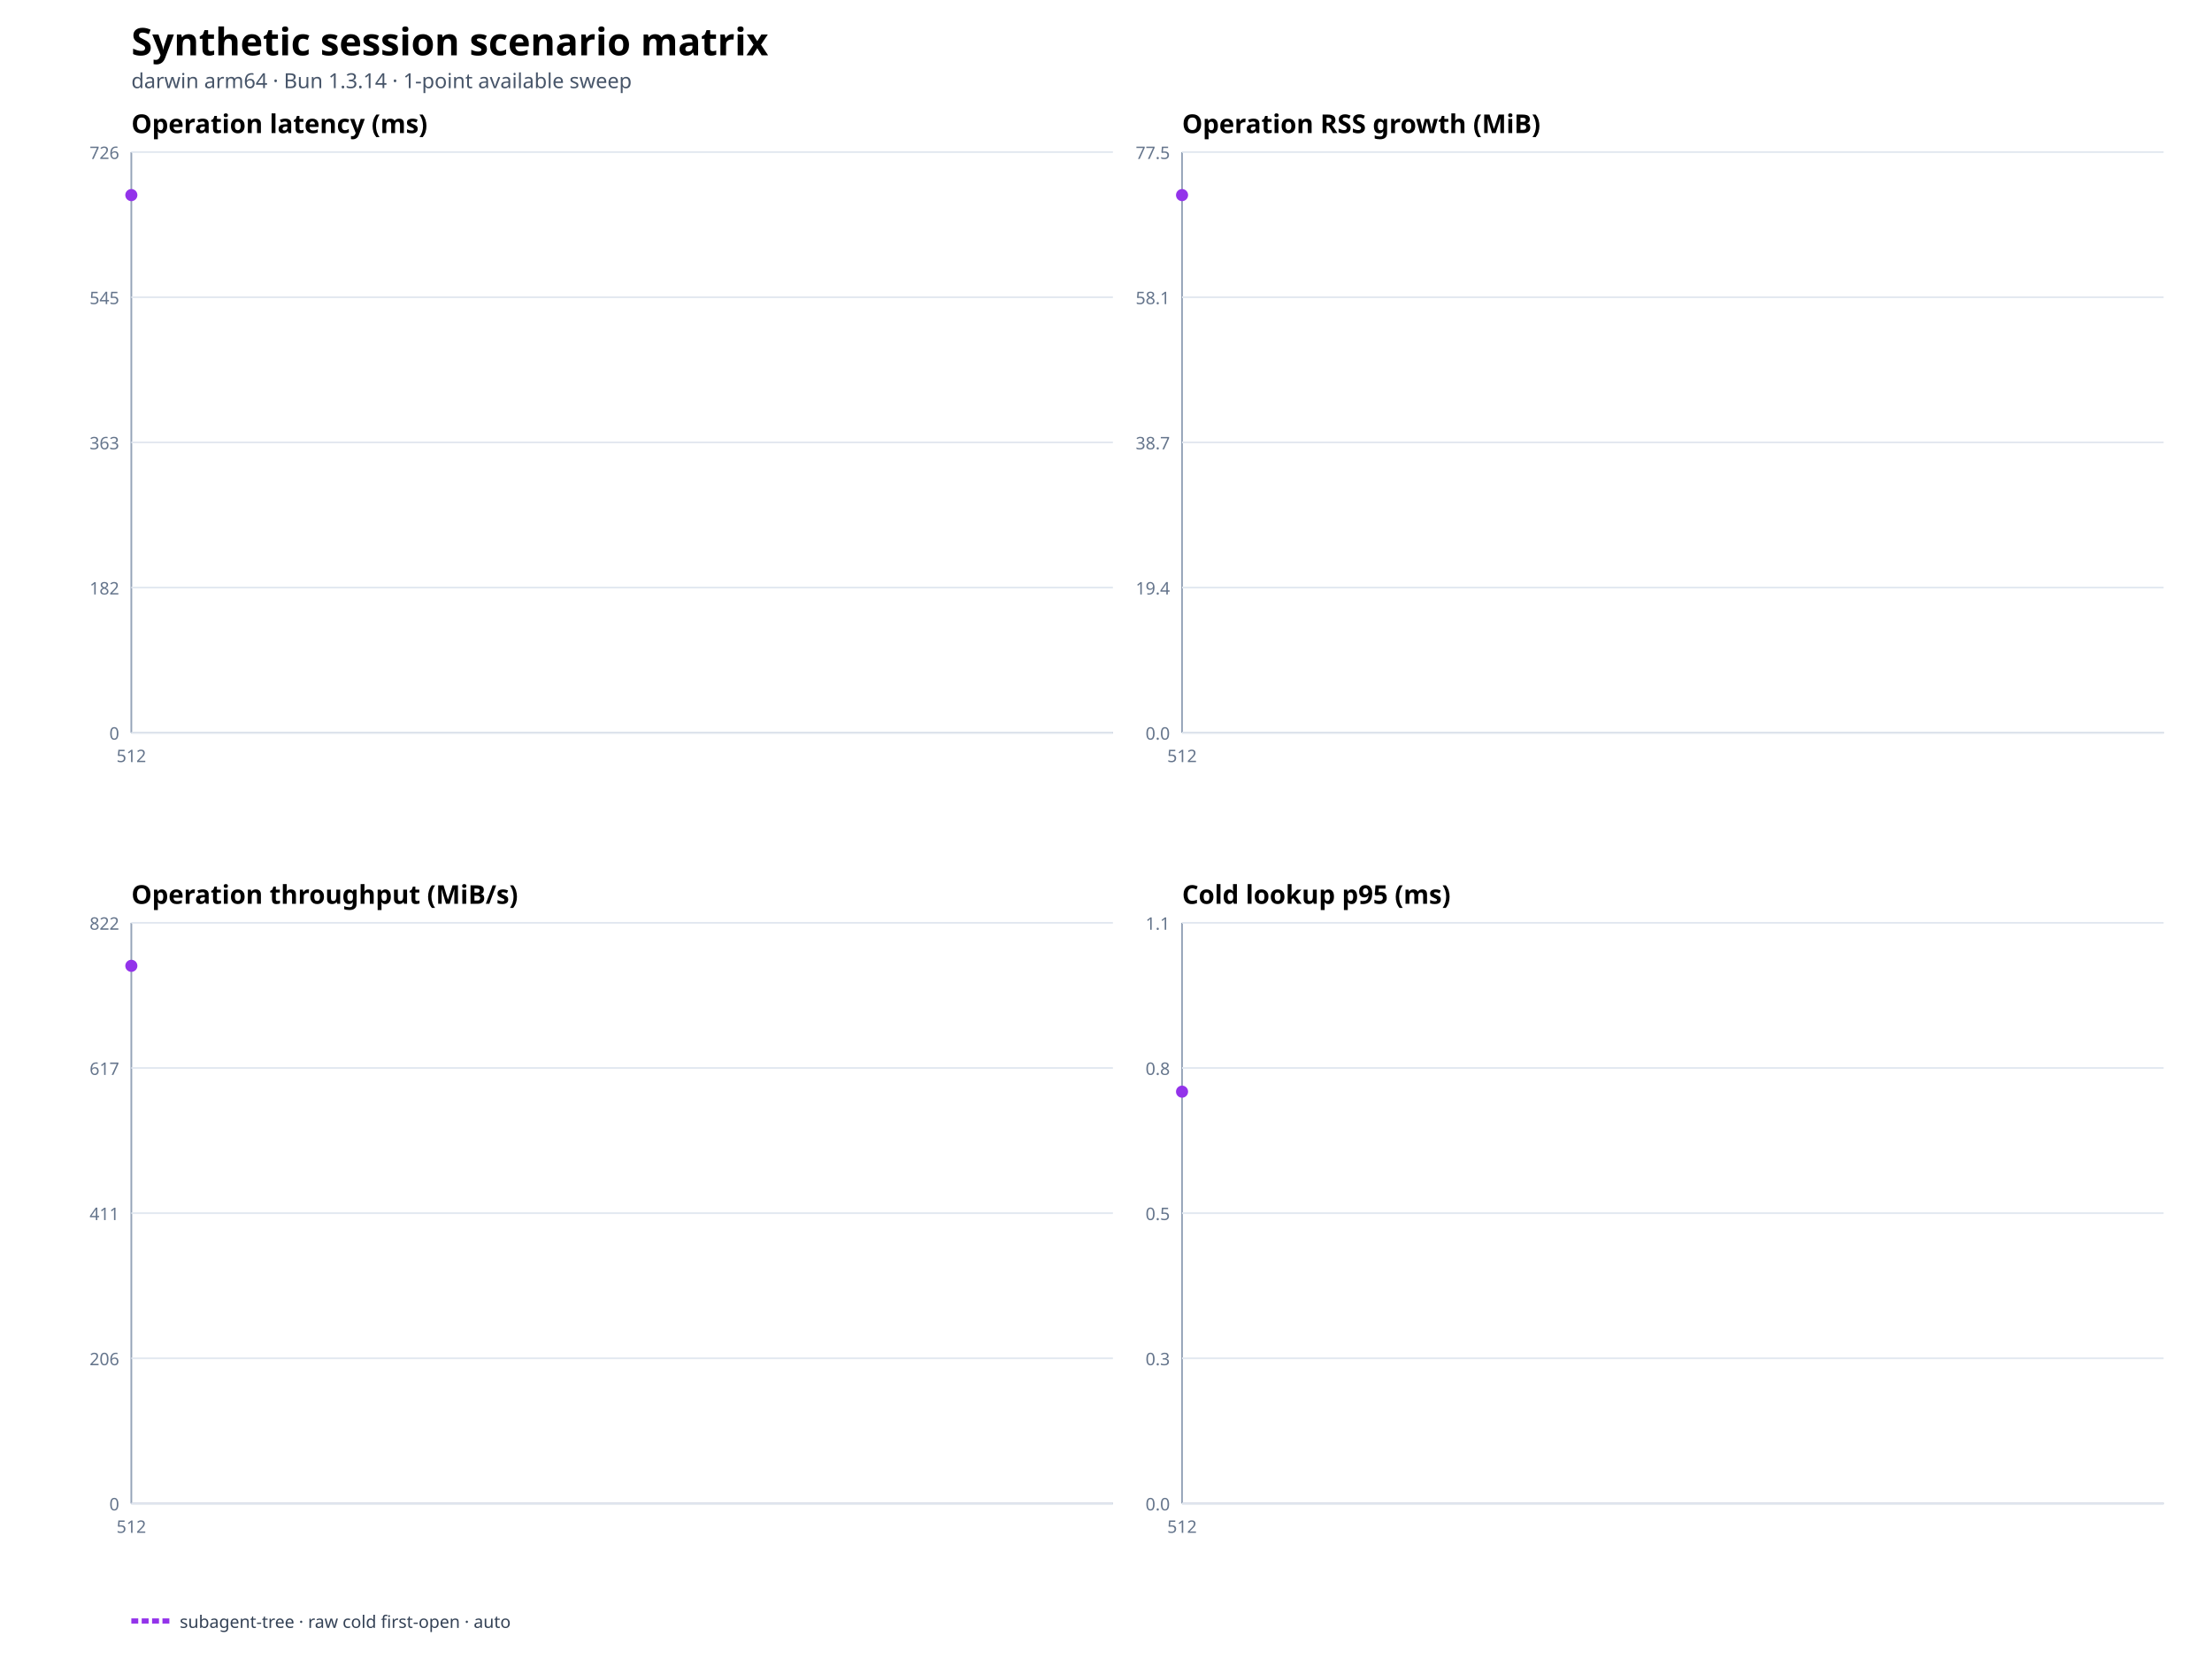
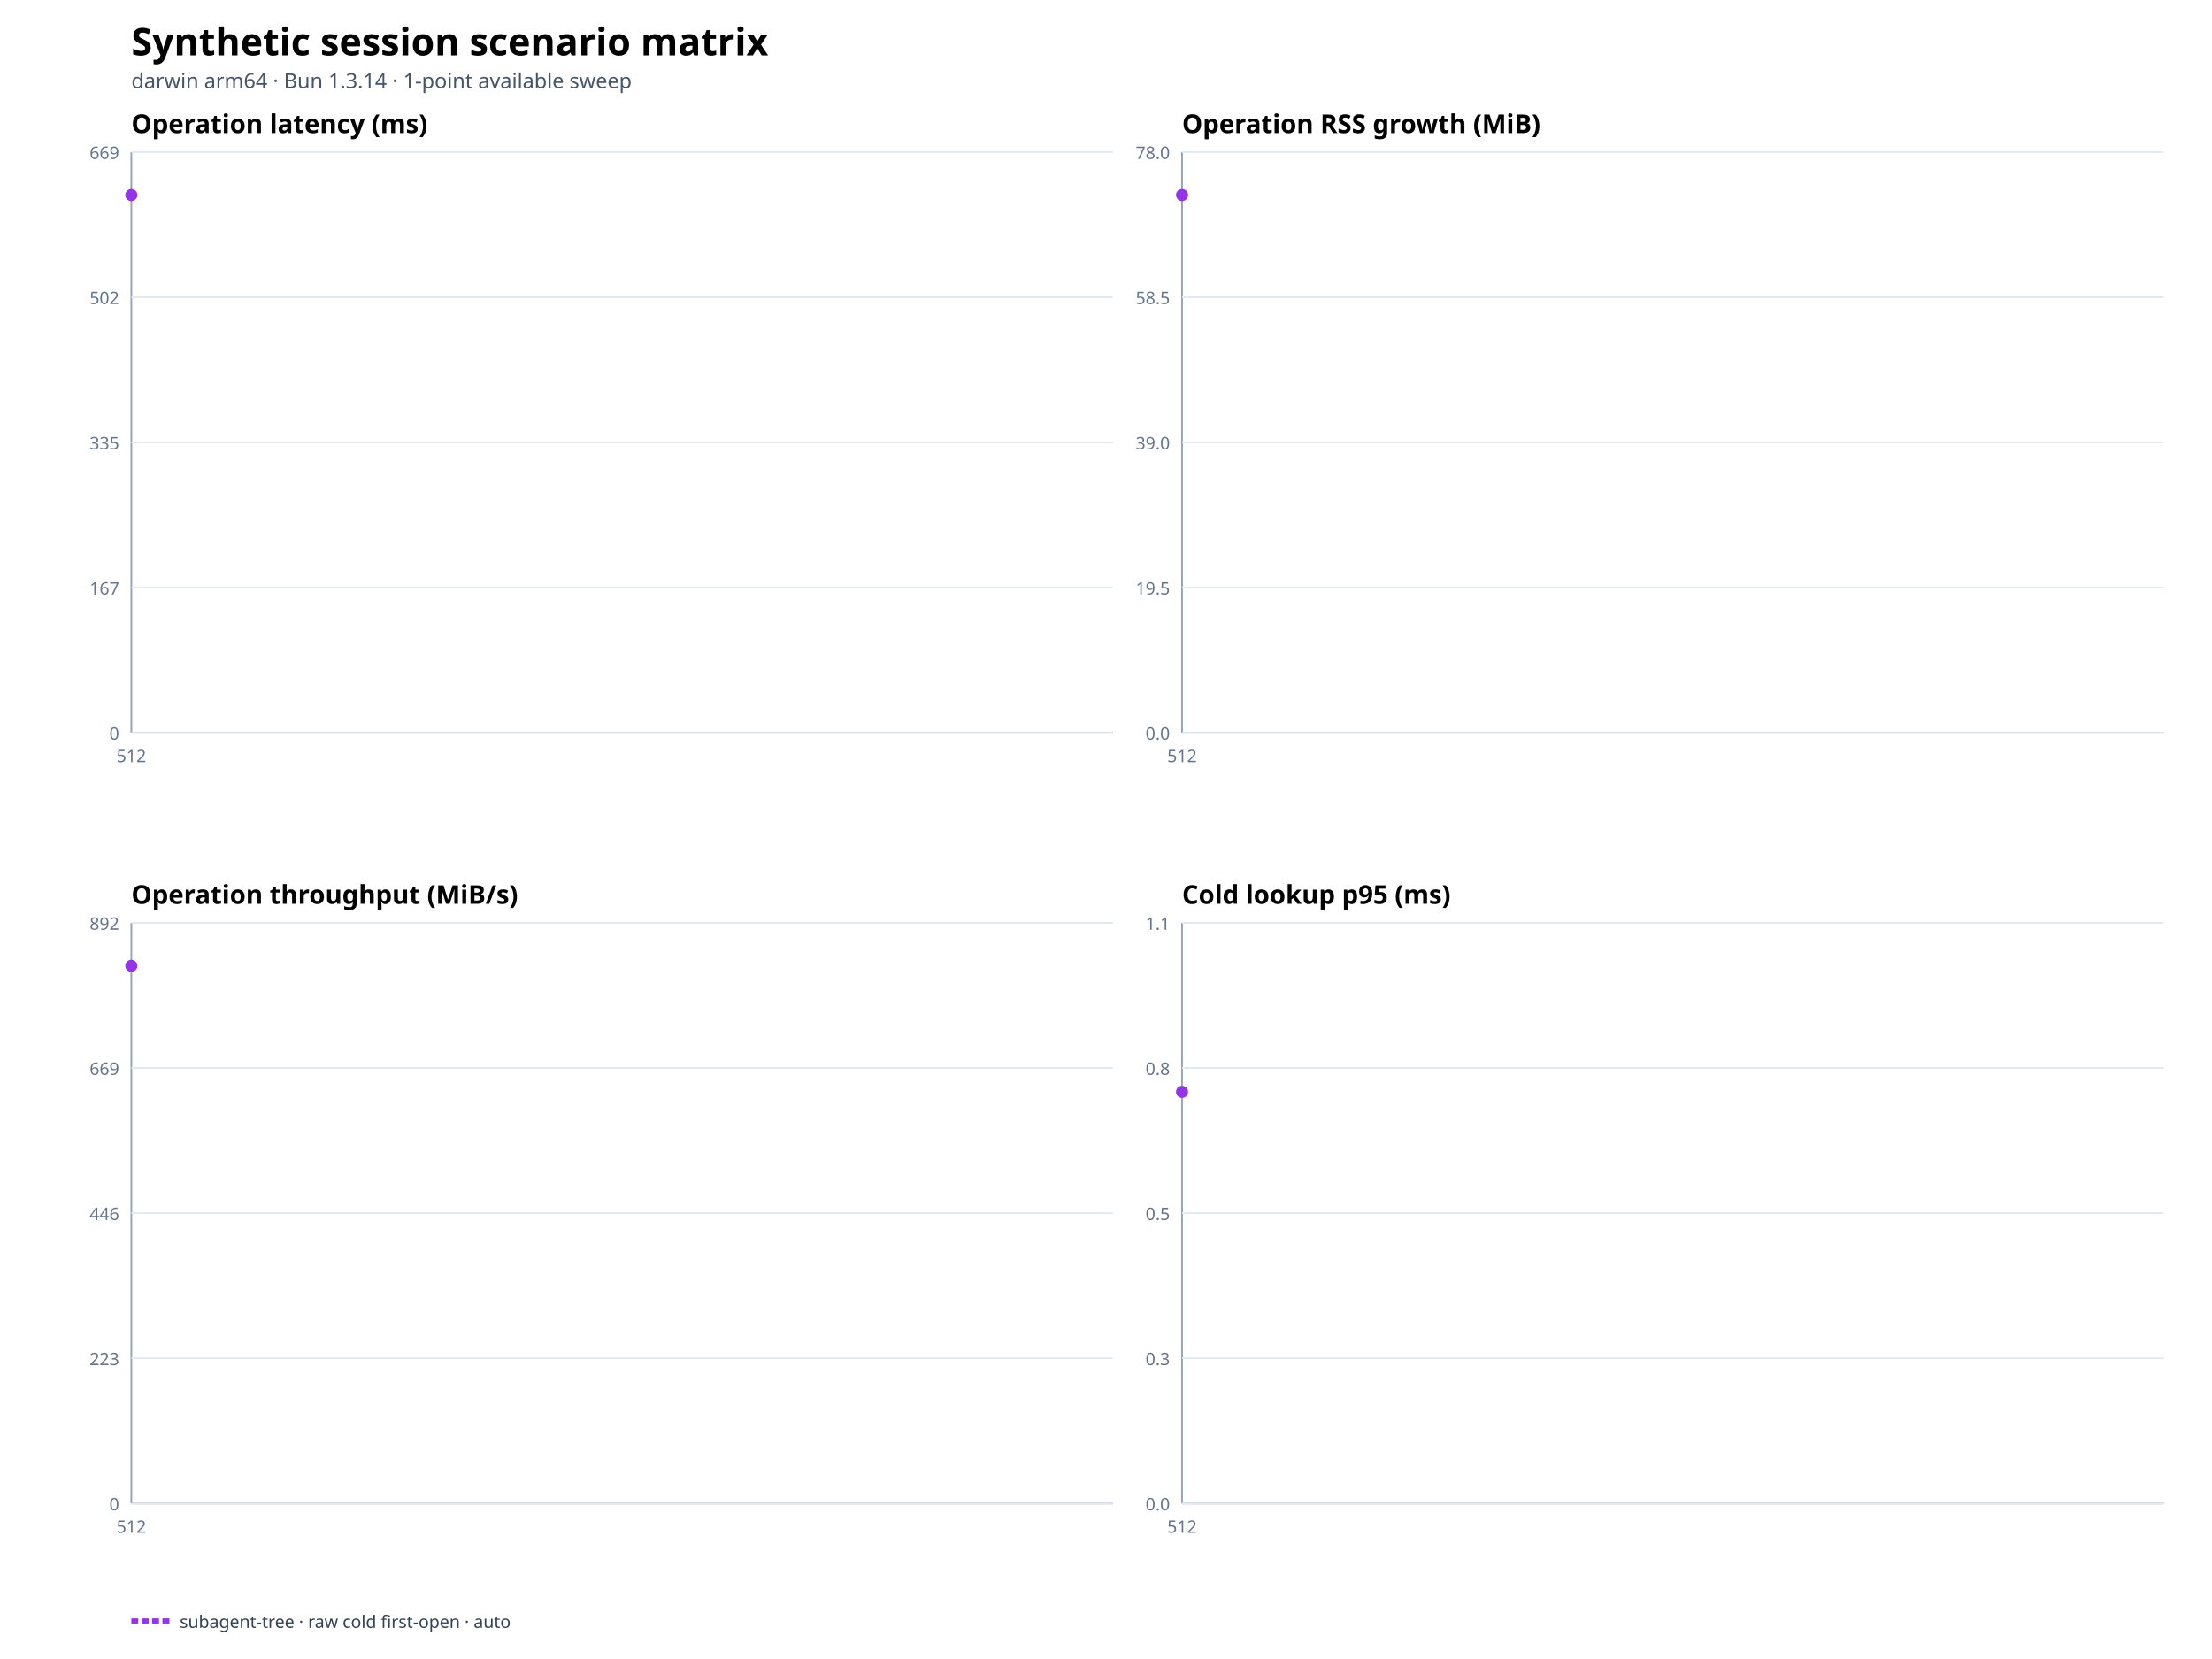
<svg xmlns="http://www.w3.org/2000/svg" width="1280" height="960" viewBox="0 0 1280 960">
  <rect width="100%" height="100%" fill="#ffffff" />
  <text x="76" y="32" font-family="system-ui,sans-serif" font-size="22" font-weight="700">Synthetic session scenario matrix</text>
  <text x="76" y="51" font-family="system-ui,sans-serif" font-size="12" fill="#475569">darwin arm64 · Bun 1.3.14 · 1-point available sweep</text>
  <text x="76" y="77" font-family="system-ui,sans-serif" font-size="15" font-weight="650">Operation latency (ms)</text>
  <line x1="76" y1="424" x2="644" y2="424" stroke="#94a3b8" />
  <line x1="76" y1="88" x2="76" y2="424" stroke="#94a3b8" />
  <line x1="76" y1="424" x2="644" y2="424" stroke="#e2e8f0" />
  <text x="69" y="428" text-anchor="end" font-family="system-ui,sans-serif" font-size="10" fill="#64748b">0</text>
  <line x1="76" y1="340" x2="644" y2="340" stroke="#e2e8f0" />
-   <text x="69" y="344" text-anchor="end" font-family="system-ui,sans-serif" font-size="10" fill="#64748b">182</text>
+   <text x="69" y="344" text-anchor="end" font-family="system-ui,sans-serif" font-size="10" fill="#64748b">167</text>
  <line x1="76" y1="256" x2="644" y2="256" stroke="#e2e8f0" />
-   <text x="69" y="260" text-anchor="end" font-family="system-ui,sans-serif" font-size="10" fill="#64748b">363</text>
+   <text x="69" y="260" text-anchor="end" font-family="system-ui,sans-serif" font-size="10" fill="#64748b">335</text>
  <line x1="76" y1="172" x2="644" y2="172" stroke="#e2e8f0" />
-   <text x="69" y="176" text-anchor="end" font-family="system-ui,sans-serif" font-size="10" fill="#64748b">545</text>
+   <text x="69" y="176" text-anchor="end" font-family="system-ui,sans-serif" font-size="10" fill="#64748b">502</text>
  <line x1="76" y1="88" x2="644" y2="88" stroke="#e2e8f0" />
-   <text x="69" y="92" text-anchor="end" font-family="system-ui,sans-serif" font-size="10" fill="#64748b">726</text>
+   <text x="69" y="92" text-anchor="end" font-family="system-ui,sans-serif" font-size="10" fill="#64748b">669</text>
  <text x="76" y="441" text-anchor="middle" font-family="system-ui,sans-serif" font-size="10" fill="#64748b">512</text>
  <circle cx="76" cy="112.889" r="3.5" fill="#9333ea" />
  <text x="684" y="77" font-family="system-ui,sans-serif" font-size="15" font-weight="650">Operation RSS growth (MiB)</text>
  <line x1="684" y1="424" x2="1252" y2="424" stroke="#94a3b8" />
  <line x1="684" y1="88" x2="684" y2="424" stroke="#94a3b8" />
  <line x1="684" y1="424" x2="1252" y2="424" stroke="#e2e8f0" />
  <text x="677" y="428" text-anchor="end" font-family="system-ui,sans-serif" font-size="10" fill="#64748b">0.0</text>
  <line x1="684" y1="340" x2="1252" y2="340" stroke="#e2e8f0" />
-   <text x="677" y="344" text-anchor="end" font-family="system-ui,sans-serif" font-size="10" fill="#64748b">19.4</text>
+   <text x="677" y="344" text-anchor="end" font-family="system-ui,sans-serif" font-size="10" fill="#64748b">19.5</text>
  <line x1="684" y1="256" x2="1252" y2="256" stroke="#e2e8f0" />
-   <text x="677" y="260" text-anchor="end" font-family="system-ui,sans-serif" font-size="10" fill="#64748b">38.7</text>
+   <text x="677" y="260" text-anchor="end" font-family="system-ui,sans-serif" font-size="10" fill="#64748b">39.0</text>
  <line x1="684" y1="172" x2="1252" y2="172" stroke="#e2e8f0" />
-   <text x="677" y="176" text-anchor="end" font-family="system-ui,sans-serif" font-size="10" fill="#64748b">58.1</text>
+   <text x="677" y="176" text-anchor="end" font-family="system-ui,sans-serif" font-size="10" fill="#64748b">58.5</text>
  <line x1="684" y1="88" x2="1252" y2="88" stroke="#e2e8f0" />
-   <text x="677" y="92" text-anchor="end" font-family="system-ui,sans-serif" font-size="10" fill="#64748b">77.5</text>
+   <text x="677" y="92" text-anchor="end" font-family="system-ui,sans-serif" font-size="10" fill="#64748b">78.0</text>
  <text x="684" y="441" text-anchor="middle" font-family="system-ui,sans-serif" font-size="10" fill="#64748b">512</text>
  <circle cx="684" cy="112.889" r="3.5" fill="#9333ea" />
  <text x="76" y="523" font-family="system-ui,sans-serif" font-size="15" font-weight="650">Operation throughput (MiB/s)</text>
  <line x1="76" y1="870" x2="644" y2="870" stroke="#94a3b8" />
  <line x1="76" y1="534" x2="76" y2="870" stroke="#94a3b8" />
  <line x1="76" y1="870" x2="644" y2="870" stroke="#e2e8f0" />
  <text x="69" y="874" text-anchor="end" font-family="system-ui,sans-serif" font-size="10" fill="#64748b">0</text>
  <line x1="76" y1="786" x2="644" y2="786" stroke="#e2e8f0" />
-   <text x="69" y="790" text-anchor="end" font-family="system-ui,sans-serif" font-size="10" fill="#64748b">206</text>
+   <text x="69" y="790" text-anchor="end" font-family="system-ui,sans-serif" font-size="10" fill="#64748b">223</text>
  <line x1="76" y1="702" x2="644" y2="702" stroke="#e2e8f0" />
-   <text x="69" y="706" text-anchor="end" font-family="system-ui,sans-serif" font-size="10" fill="#64748b">411</text>
+   <text x="69" y="706" text-anchor="end" font-family="system-ui,sans-serif" font-size="10" fill="#64748b">446</text>
  <line x1="76" y1="618" x2="644" y2="618" stroke="#e2e8f0" />
-   <text x="69" y="622" text-anchor="end" font-family="system-ui,sans-serif" font-size="10" fill="#64748b">617</text>
+   <text x="69" y="622" text-anchor="end" font-family="system-ui,sans-serif" font-size="10" fill="#64748b">669</text>
  <line x1="76" y1="534" x2="644" y2="534" stroke="#e2e8f0" />
-   <text x="69" y="538" text-anchor="end" font-family="system-ui,sans-serif" font-size="10" fill="#64748b">822</text>
+   <text x="69" y="538" text-anchor="end" font-family="system-ui,sans-serif" font-size="10" fill="#64748b">892</text>
  <text x="76" y="887" text-anchor="middle" font-family="system-ui,sans-serif" font-size="10" fill="#64748b">512</text>
  <circle cx="76" cy="558.889" r="3.5" fill="#9333ea" />
  <text x="684" y="523" font-family="system-ui,sans-serif" font-size="15" font-weight="650">Cold lookup p95 (ms)</text>
  <line x1="684" y1="870" x2="1252" y2="870" stroke="#94a3b8" />
  <line x1="684" y1="534" x2="684" y2="870" stroke="#94a3b8" />
  <line x1="684" y1="870" x2="1252" y2="870" stroke="#e2e8f0" />
  <text x="677" y="874" text-anchor="end" font-family="system-ui,sans-serif" font-size="10" fill="#64748b">0.0</text>
  <line x1="684" y1="786" x2="1252" y2="786" stroke="#e2e8f0" />
  <text x="677" y="790" text-anchor="end" font-family="system-ui,sans-serif" font-size="10" fill="#64748b">0.3</text>
  <line x1="684" y1="702" x2="1252" y2="702" stroke="#e2e8f0" />
  <text x="677" y="706" text-anchor="end" font-family="system-ui,sans-serif" font-size="10" fill="#64748b">0.5</text>
  <line x1="684" y1="618" x2="1252" y2="618" stroke="#e2e8f0" />
  <text x="677" y="622" text-anchor="end" font-family="system-ui,sans-serif" font-size="10" fill="#64748b">0.8</text>
  <line x1="684" y1="534" x2="1252" y2="534" stroke="#e2e8f0" />
  <text x="677" y="538" text-anchor="end" font-family="system-ui,sans-serif" font-size="10" fill="#64748b">1.1</text>
  <text x="684" y="887" text-anchor="middle" font-family="system-ui,sans-serif" font-size="10" fill="#64748b">512</text>
-   <circle cx="684" cy="631.702" r="3.5" fill="#9333ea" />
+   <circle cx="684" cy="631.831" r="3.5" fill="#9333ea" />
  <line x1="76" y1="938" x2="98" y2="938" stroke="#9333ea" stroke-width="3" stroke-dasharray="4 2" />
  <text x="104" y="942" font-family="system-ui,sans-serif" font-size="10" fill="#334155">subagent-tree · raw cold first-open · auto</text>
</svg>
